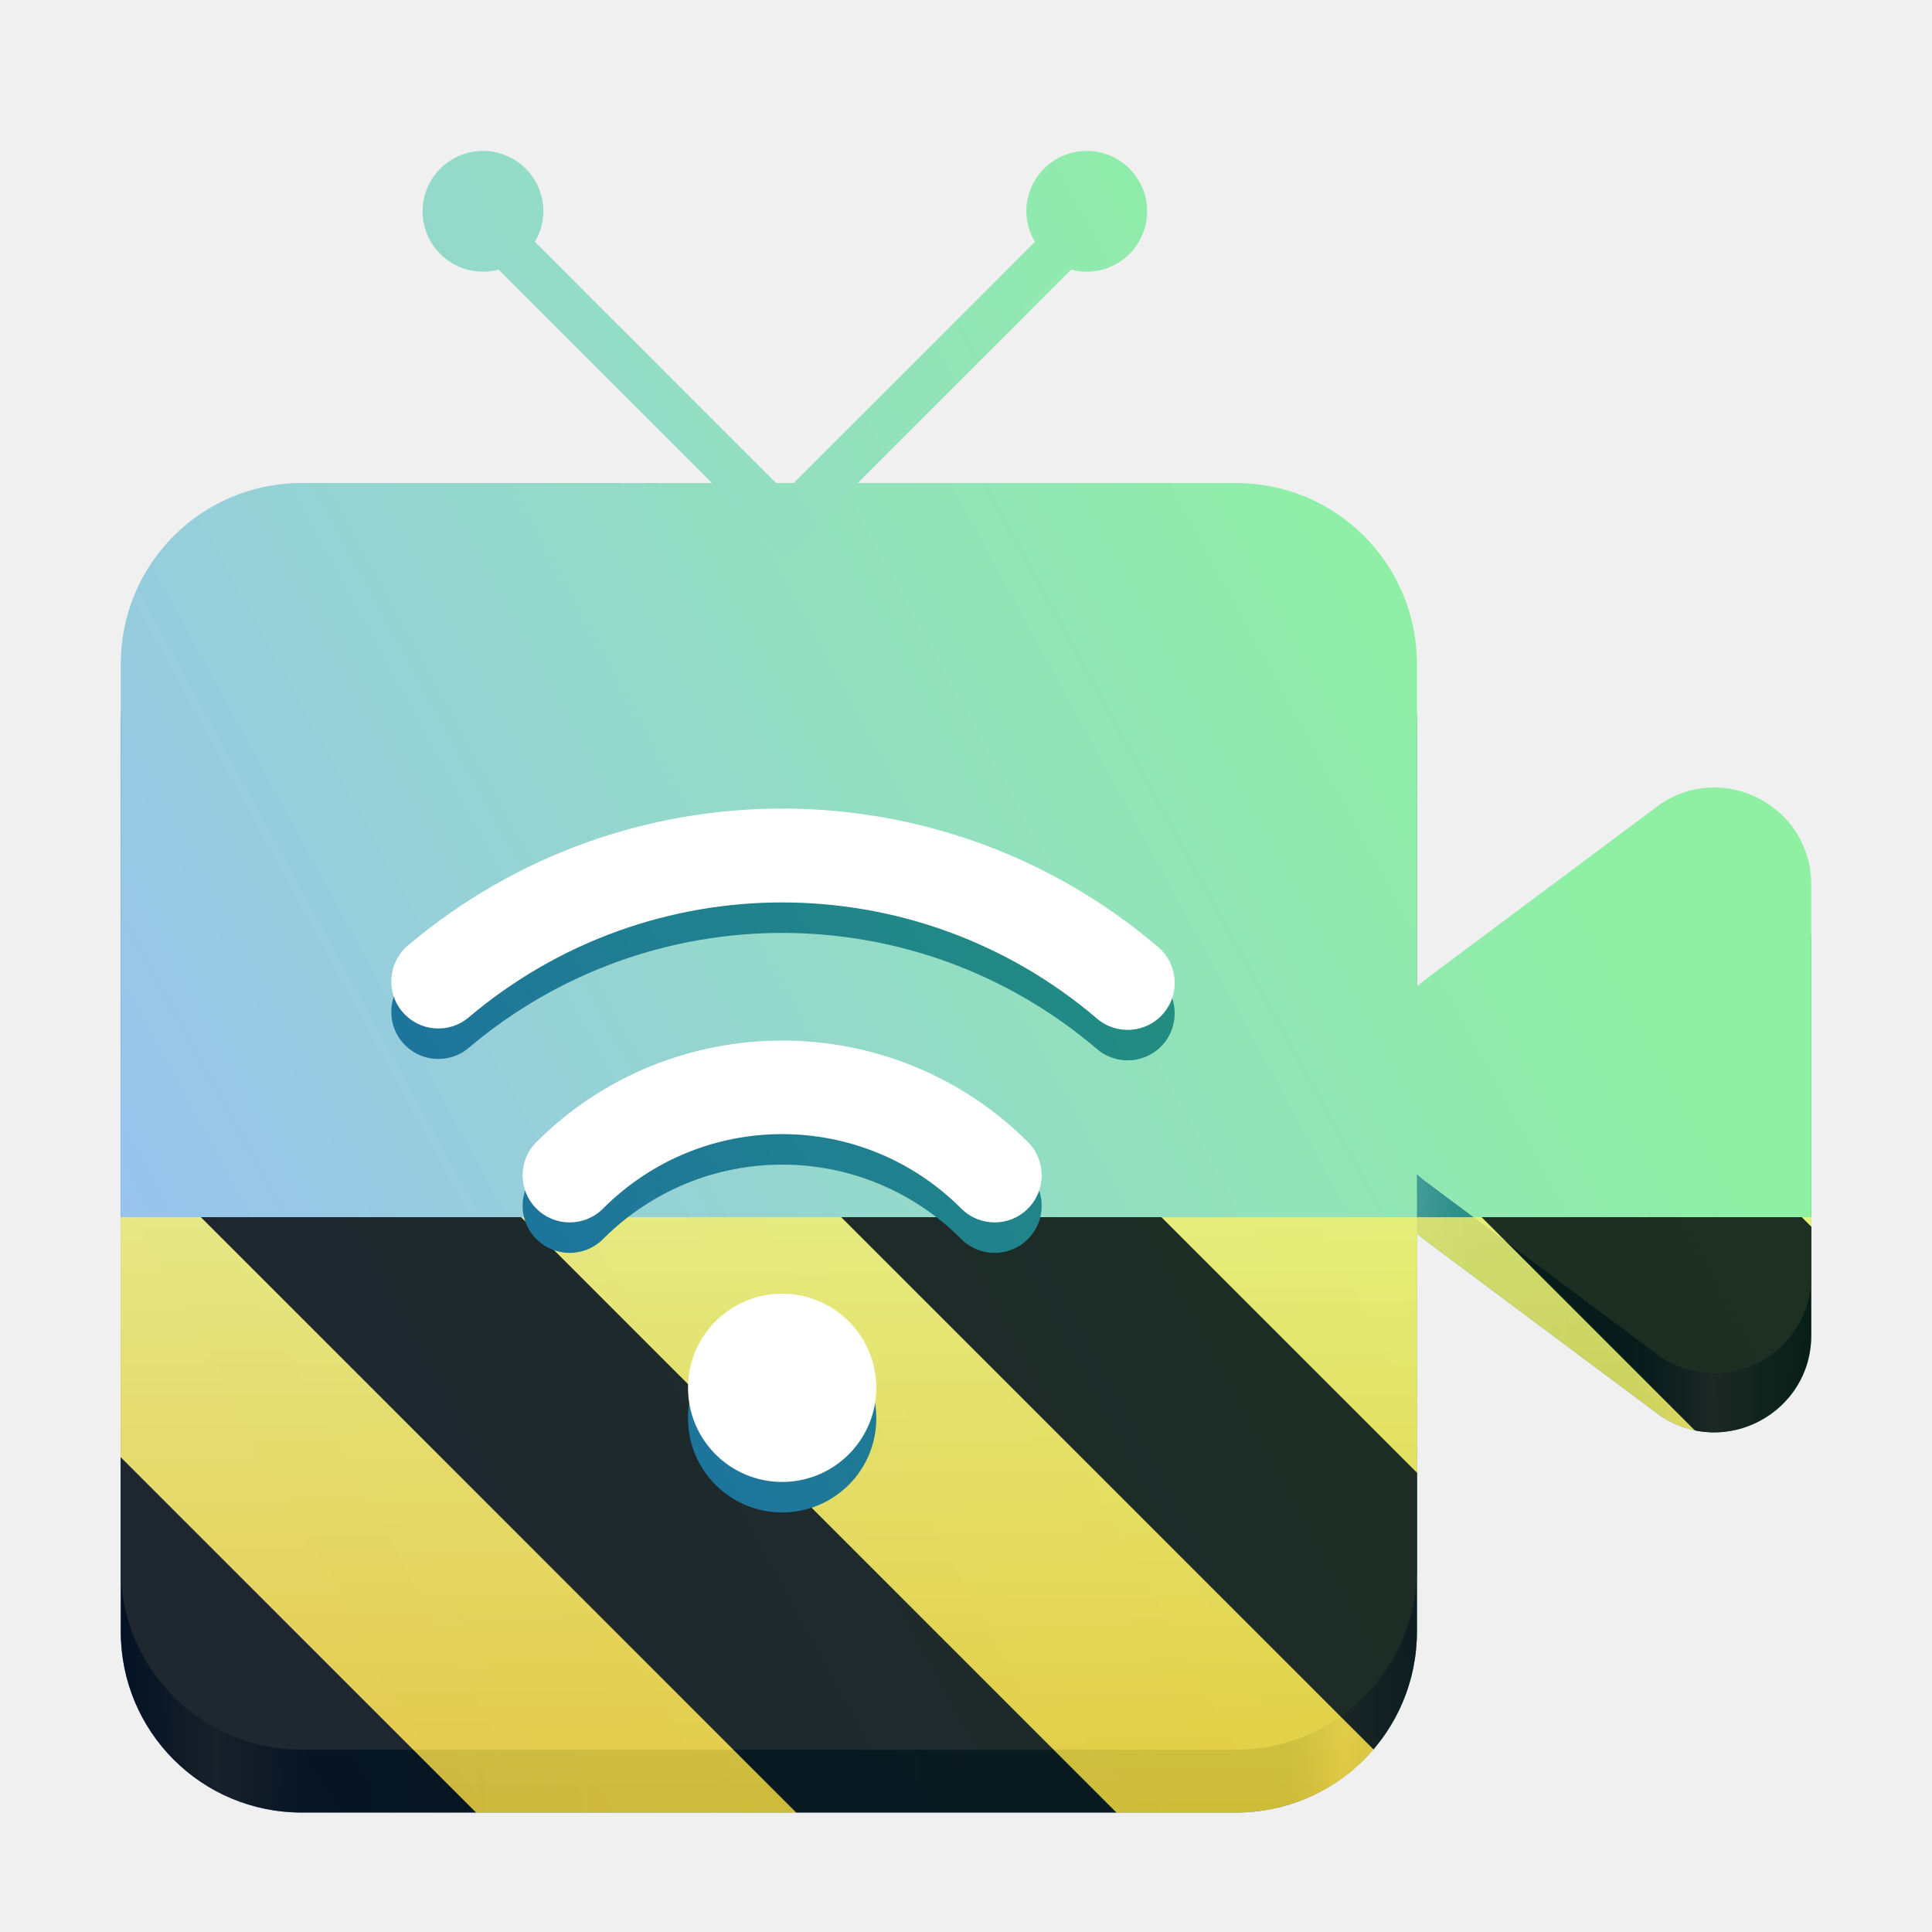
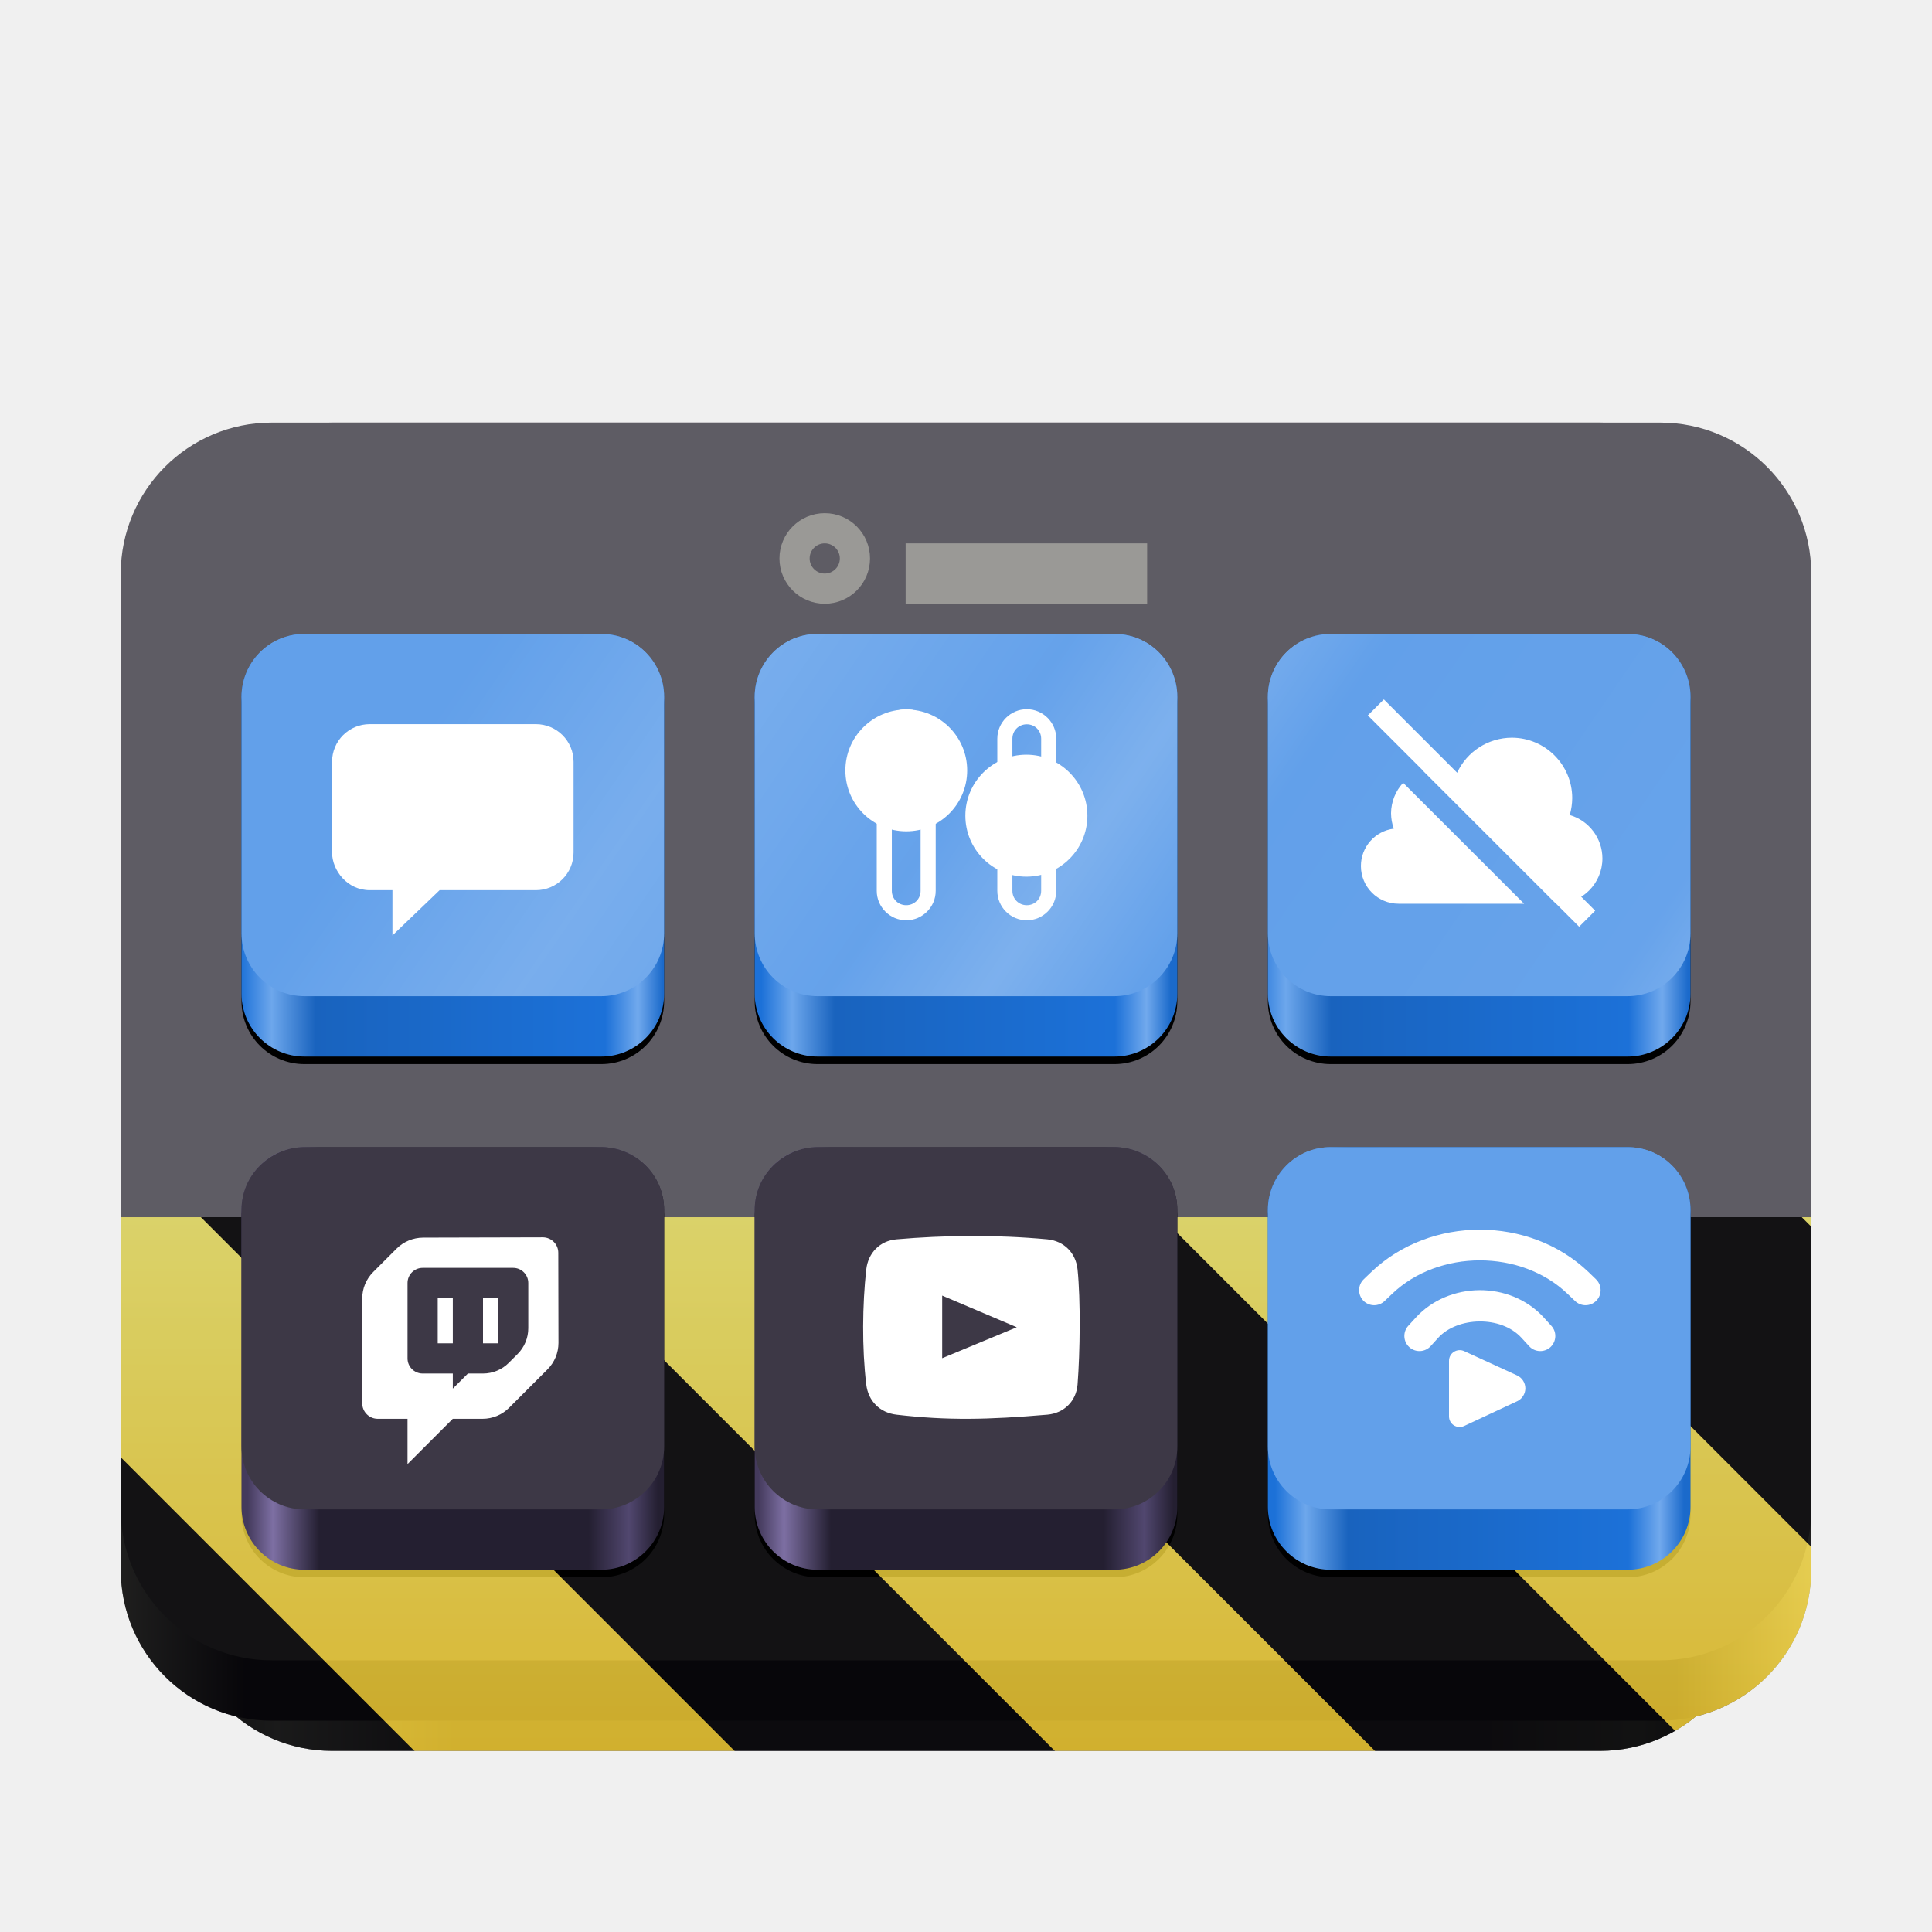
- <svg xmlns="http://www.w3.org/2000/svg" xmlns:xlink="http://www.w3.org/1999/xlink" height="128px" viewBox="0 0 128 128" width="128px" version="1.1" id="svg97">
-   <defs id="defs101" />
-   <linearGradient id="a" gradientUnits="userSpaceOnUse">
-     <stop offset="0" stop-color="#1a5fb4" id="stop2" />
-     <stop offset="1" stop-color="#26a269" id="stop4" />
-   </linearGradient>
-   <linearGradient id="b" x1="8" x2="106" xlink:href="#a" y1="114" y2="48" />
-   <linearGradient id="c" gradientUnits="userSpaceOnUse" x1="8.614" x2="119.862" y1="118.916" y2="118.916">
-     <stop offset="0" stop-color="#ffffff" stop-opacity="0" id="stop8" />
-     <stop offset="0.052" stop-color="#ffffff" stop-opacity="0.404" id="stop10" />
-     <stop offset="0.107" stop-color="#ffffff" stop-opacity="0.031" id="stop12" />
-     <stop offset="0.688" stop-color="#5588c7" stop-opacity="0.204" id="stop14" />
-     <stop offset="0.722" stop-color="#ffffff" stop-opacity="0.447" id="stop16" />
-     <stop offset="0.794" stop-color="#457dc2" stop-opacity="0.22" id="stop18" />
-     <stop offset="0.892" stop-color="#1a5fb4" stop-opacity="0.267" id="stop20" />
-     <stop offset="0.942" stop-color="#ffffff" stop-opacity="0.467" id="stop22" />
-     <stop offset="1" stop-color="#ffffff" stop-opacity="0" id="stop24" />
-   </linearGradient>
-   <linearGradient id="d" gradientUnits="userSpaceOnUse">
-     <stop offset="0" stop-color="#99c1f1" id="stop27" />
-     <stop offset="1" stop-color="#8ff0a4" id="stop29" />
-   </linearGradient>
-   <linearGradient id="e" x1="16" x2="104" xlink:href="#d" y1="104" y2="56" />
-   <linearGradient id="f" x1="20" x2="108" xlink:href="#d" y1="104" y2="56" />
-   <linearGradient id="g" x1="11.415" x2="110.369" xlink:href="#a" y1="114.866" y2="48.224" />
-   <clipPath id="h">
-     <rect height="128" width="128" id="rect35" />
-   </clipPath>
-   <clipPath id="i">
-     <rect height="128" width="128" id="rect38" />
-   </clipPath>
-   <filter id="j" height="1" width="1" x="0" y="0">
-     <feColorMatrix in="SourceGraphic" type="matrix" values="0 0 0 0 1 0 0 0 0 1 0 0 0 0 1 0 0 0 1 0" id="feColorMatrix41" />
-   </filter>
-   <mask id="k">
-     <g clip-path="url(#i)" filter="url(#j)" id="g58">
-       <g clip-path="url(#h)" id="g56">
-         <path d="m 20 35.914 c -6.648 0 -12 5.352 -12 12 v 60.172 c 0 6.648 5.352 12 12 12 h 61.875 c 6.648 0 12 -5.352 12 -12 v -26.375 c 0.168 0.152 0.34 0.301 0.52 0.438 l 15.621 11.66 c 4.27 2.848 9.984 -0.211 9.984 -5.344 v -25.945 c 0 -5.133 -5.715 -8.191 -9.984 -5.344 l -15.621 11.66 c -0.18 0.137 -0.352 0.285 -0.52 0.438 v -21.359 c 0 -6.648 -5.352 -12 -12 -12 z m 0 0" fill="url(#b)" id="path44" />
-         <path d="m 20 35.914 c -6.648 0 -12 5.352 -12 12 v 60.172 c 0 6.648 5.352 12 12 12 h 61.875 c 6.648 0 12 -5.352 12 -12 v -26.375 c 0.168 0.152 0.34 0.301 0.52 0.438 l 15.621 11.66 c 4.27 2.848 9.984 -0.211 9.984 -5.344 v -25.945 c 0 -5.133 -5.715 -8.191 -9.984 -5.344 l -15.621 11.66 c -0.18 0.137 -0.352 0.285 -0.52 0.438 v -21.359 c 0 -6.648 -5.352 -12 -12 -12 z m 0 0" fill="url(#c)" id="path46" />
-         <path d="m 20 32 c -6.648 0 -12 5.352 -12 12 v 59.922 c 0 6.648 5.352 12 12 12 h 61.875 c 6.648 0 12 -5.352 12 -12 v -26.125 c 0.168 0.152 0.34 0.301 0.52 0.438 l 15.621 11.66 c 4.27 2.848 9.984 -0.211 9.984 -5.344 v -25.945 c 0 -5.133 -5.715 -8.191 -9.984 -5.344 l -15.621 11.66 c -0.18 0.137 -0.352 0.285 -0.52 0.438 v -21.359 c 0 -6.648 -5.352 -12 -12 -12 z m 0 0" fill="url(#e)" id="path48" />
-         <path d="m 32 10 c -2.211 0 -4 1.789 -4 4 s 1.789 4 4 4 c 0.348 0 0.695 -0.051 1.031 -0.141 l 18.969 18.969 l 18.969 -18.969 c 0.336 0.09 0.684 0.141 1.031 0.141 c 2.211 0 4 -1.789 4 -4 s -1.789 -4 -4 -4 s -4 1.789 -4 4 c 0.004 0.715 0.195 1.414 0.562 2.023 l -16.562 16.562 l -16.562 -16.562 c 0.367 -0.609 0.559 -1.309 0.562 -2.023 c 0 -2.211 -1.789 -4 -4 -4 z m 0 0" fill="url(#f)" id="path50" />
-         <path d="m 51.898 55.59 c -8.848 -0.016 -17.699 3.008 -24.871 9.07 c -1.312 1.113 -1.48 3.082 -0.367 4.395 c 1.113 1.316 3.082 1.48 4.395 0.367 c 12.043 -10.184 29.633 -10.148 41.629 0.086 c 1.312 1.117 3.281 0.961 4.398 -0.348 c 1.117 -1.312 0.961 -3.277 -0.352 -4.395 c -7.145 -6.098 -15.984 -9.156 -24.832 -9.176 z m -0.078 15.371 c -5.898 0 -11.797 2.242 -16.281 6.723 c -1.219 1.219 -1.219 3.191 0 4.41 s 3.191 1.219 4.41 0 c 6.582 -6.582 17.16 -6.582 23.742 0 c 1.219 1.219 3.191 1.219 4.41 0 s 1.219 -3.191 0 -4.41 c -4.484 -4.48 -10.383 -6.723 -16.281 -6.723 z m 6.238 23.004 c 0 3.445 -2.793 6.238 -6.238 6.238 c -3.445 0 -6.238 -2.793 -6.238 -6.238 c 0 -3.441 2.793 -6.234 6.238 -6.234 c 3.445 0 6.238 2.793 6.238 6.234 z m 0 0" fill="url(#g)" id="path52" />
-         <path d="m 51.898 53.57 c -8.848 -0.016 -17.699 3.008 -24.871 9.07 c -1.312 1.113 -1.48 3.082 -0.367 4.395 c 1.113 1.316 3.082 1.48 4.395 0.367 c 12.043 -10.184 29.633 -10.148 41.629 0.086 c 1.312 1.117 3.281 0.961 4.398 -0.348 c 1.117 -1.312 0.961 -3.277 -0.352 -4.395 c -7.145 -6.098 -15.984 -9.156 -24.832 -9.176 z m -0.078 15.371 c -5.898 0 -11.797 2.242 -16.281 6.723 c -1.219 1.219 -1.219 3.191 0 4.41 s 3.191 1.219 4.41 0 c 6.582 -6.582 17.16 -6.582 23.742 0 c 1.219 1.219 3.191 1.219 4.41 0 s 1.219 -3.191 0 -4.41 c -4.484 -4.48 -10.383 -6.723 -16.281 -6.723 z m 6.238 23.004 c 0 3.445 -2.793 6.238 -6.238 6.238 c -3.445 0 -6.238 -2.793 -6.238 -6.238 c 0 -3.441 2.793 -6.234 6.238 -6.234 c 3.445 0 6.238 2.793 6.238 6.234 z m 0 0" fill="#ffffff" id="path54" />
+ <svg xmlns="http://www.w3.org/2000/svg" xmlns:xlink="http://www.w3.org/1999/xlink" height="128px" viewBox="0 0 128 128" width="128px" version="1.1" id="svg253">
+   <defs id="defs181">
+     <linearGradient id="a" gradientTransform="matrix(0.928571 0 0 1 4.571429 -172)" gradientUnits="userSpaceOnUse" x1="7.843" x2="119.957" y1="284.301" y2="284.301">
+       <stop offset="0" stop-color="#4b4b4b" id="stop2" />
+       <stop offset="0.062" stop-color="#818182" id="stop4" />
+       <stop offset="0.175" stop-color="#3d3846" id="stop6" />
+       <stop offset="0.831" stop-color="#3d3846" id="stop8" />
+       <stop offset="0.929" stop-color="#5b5b5b" id="stop10" />
+       <stop offset="1" stop-color="#241f31" id="stop12" />
+     </linearGradient>
+     <linearGradient id="b" gradientUnits="userSpaceOnUse" x1="8" x2="120" y1="112" y2="112">
+       <stop offset="0" stop-color="#9a9996" id="stop15" />
+       <stop offset="0.073" stop-color="#241f31" id="stop17" />
+       <stop offset="0.92" stop-color="#241f31" id="stop19" />
+       <stop offset="1" stop-color="#9a9996" id="stop21" />
+     </linearGradient>
+     <linearGradient id="c" gradientUnits="userSpaceOnUse">
+       <stop offset="0" stop-color="#1c71d8" id="stop24" />
+       <stop offset="0.075" stop-color="#6da7ec" id="stop26" />
+       <stop offset="0.179" stop-color="#1963be" id="stop28" />
+       <stop offset="0.864" stop-color="#1c71d8" id="stop30" />
+       <stop offset="0.941" stop-color="#71a9ed" id="stop32" />
+       <stop offset="1" stop-color="#1b6acb" id="stop34" />
+     </linearGradient>
+     <linearGradient id="d" x1="15.909" x2="43.905" xlink:href="#c" y1="68.7" y2="68.7" />
+     <linearGradient id="e" x1="50.447" x2="77.553" xlink:href="#c" y1="67.715" y2="67.715" />
+     <linearGradient id="f" x1="83.033" x2="111.823" xlink:href="#c" y1="68.835" y2="68.835" />
+     <linearGradient id="g" gradientUnits="userSpaceOnUse">
+       <stop offset="0" stop-color="#443a5c" id="stop40" />
+       <stop offset="0.062" stop-color="#7d6fa3" id="stop42" />
+       <stop offset="0.175" stop-color="#241f31" id="stop44" />
+       <stop offset="0.831" stop-color="#241f31" id="stop46" />
+       <stop offset="0.929" stop-color="#51476f" id="stop48" />
+       <stop offset="1" stop-color="#241f31" id="stop50" />
+     </linearGradient>
+     <linearGradient id="h" x1="16.397" x2="43.603" xlink:href="#g" y1="101.613" y2="101.613" />
+     <linearGradient id="i" x1="50.24" x2="77.76" xlink:href="#g" y1="101.232" y2="101.232" />
+     <linearGradient id="j" x1="84.48" x2="111.561" xlink:href="#c" y1="101.779" y2="101.779" />
+     <filter id="k" height="1" width="1" x="0" y="0">
+       <feColorMatrix in="SourceGraphic" type="matrix" values="0 0 0 0 1 0 0 0 0 1 0 0 0 0 1 0 0 0 1 0" id="feColorMatrix56" />
+     </filter>
+     <mask id="l">
+       <g filter="url(#k)" id="g61">
+         <rect fill-opacity="0.172" height="128" width="128" id="rect59" />
      </g>
+     </mask>
+     <mask id="m">
+       <g filter="url(#k)" id="g66">
+         <rect fill-opacity="0.172" height="128" width="128" id="rect64" />
+       </g>
+     </mask>
+     <linearGradient id="n" gradientUnits="userSpaceOnUse" x1="38" x2="113.39" y1="61.986" y2="113.646">
+       <stop offset="0" stop-color="#ffffff" stop-opacity="0" id="stop69" />
+       <stop offset="0.161" stop-color="#ffffff" stop-opacity="0.839" id="stop71" />
+       <stop offset="0.346" stop-color="#ffffff" stop-opacity="0.11" id="stop73" />
+       <stop offset="0.441" stop-color="#ffffff" id="stop75" />
+       <stop offset="0.537" stop-color="#ffffff" stop-opacity="0" id="stop77" />
+       <stop offset="0.812" stop-color="#ffffff" stop-opacity="0.184" id="stop79" />
+       <stop offset="0.879" stop-color="#ffffff" id="stop81" />
+       <stop offset="0.954" stop-color="#ffffff" stop-opacity="0.043" id="stop83" />
+       <stop offset="1" stop-color="#ffffff" stop-opacity="0" id="stop85" />
+     </linearGradient>
+     <clipPath id="o">
+       <rect height="152" width="192" id="rect88" />
+     </clipPath>
+     <g id="p" clip-path="url(#o)">
+       <path d="m 28.172 92 h 19.656 c 2.312 0 4.172 1.859 4.172 4.172 v 15.656 c 0 2.312 -1.859 4.172 -4.172 4.172 h -19.656 c -2.312 0 -4.172 -1.859 -4.172 -4.172 v -15.656 c 0 -2.312 1.859 -4.172 4.172 -4.172 z m 34 0 h 19.656 c 2.312 0 4.172 1.859 4.172 4.172 v 15.656 c 0 2.312 -1.859 4.172 -4.172 4.172 h -19.656 c -2.312 0 -4.172 -1.859 -4.172 -4.172 v -15.656 c 0 -2.312 1.859 -4.172 4.172 -4.172 z m 34 0 h 19.656 c 2.312 0 4.172 1.859 4.172 4.172 v 15.656 c 0 2.312 -1.859 4.172 -4.172 4.172 h -19.656 c -2.312 0 -4.172 -1.859 -4.172 -4.172 v -15.656 c 0 -2.312 1.859 -4.172 4.172 -4.172 z m 0 -34 h 19.656 c 2.312 0 4.172 1.859 4.172 4.172 v 15.656 c 0 2.312 -1.859 4.172 -4.172 4.172 h -19.656 c -2.312 0 -4.172 -1.859 -4.172 -4.172 v -15.656 c 0 -2.312 1.859 -4.172 4.172 -4.172 z m -34 0 h 19.656 c 2.312 0 4.172 1.859 4.172 4.172 v 15.656 c 0 2.312 -1.859 4.172 -4.172 4.172 h -19.656 c -2.312 0 -4.172 -1.859 -4.172 -4.172 v -15.656 c 0 -2.312 1.859 -4.172 4.172 -4.172 z m -34 0 h 19.656 c 2.312 0 4.172 1.859 4.172 4.172 v 15.656 c 0 2.312 -1.859 4.172 -4.172 4.172 h -19.656 c -2.312 0 -4.172 -1.859 -4.172 -4.172 v -15.656 c 0 -2.312 1.859 -4.172 4.172 -4.172 z m 0 0" fill="url(#n)" id="path91" />
    </g>
-   </mask>
-   <mask id="l">
-     <g filter="url(#j)" id="g63">
-       <rect fill-opacity="0.8" height="128" width="128" id="rect61" />
-     </g>
-   </mask>
-   <linearGradient id="m" gradientTransform="matrix(0 0.37 -0.98462 0 295.385 -30.36)" gradientUnits="userSpaceOnUse" x1="300" x2="428" y1="235" y2="235">
-     <stop offset="0" stop-color="#f9f06b" id="stop66" />
-     <stop offset="1" stop-color="#f5c211" id="stop68" />
-   </linearGradient>
-   <clipPath id="n">
-     <rect height="128" width="128" id="rect71" />
-   </clipPath>
-   <clipPath id="o">
-     <rect height="128" width="128" id="rect74" />
-   </clipPath>
-   <path d="m 20 35.914 c -6.648 0 -12 5.352 -12 12 v 60.172 c 0 6.648 5.352 12 12 12 h 61.875 c 6.648 0 12 -5.352 12 -12 v -26.375 c 0.168 0.152 0.34 0.301 0.52 0.438 l 15.621 11.66 c 4.27 2.848 9.984 -0.211 9.984 -5.344 v -25.945 c 0 -5.133 -5.715 -8.191 -9.984 -5.344 l -15.621 11.66 c -0.18 0.137 -0.352 0.285 -0.52 0.438 v -21.359 c 0 -6.648 -5.352 -12 -12 -12 z m 0 0" fill="url(#b)" id="path77" />
-   <path d="m 20 35.914 c -6.648 0 -12 5.352 -12 12 v 60.172 c 0 6.648 5.352 12 12 12 h 61.875 c 6.648 0 12 -5.352 12 -12 v -26.375 c 0.168 0.152 0.34 0.301 0.52 0.438 l 15.621 11.66 c 4.27 2.848 9.984 -0.211 9.984 -5.344 v -25.945 c 0 -5.133 -5.715 -8.191 -9.984 -5.344 l -15.621 11.66 c -0.18 0.137 -0.352 0.285 -0.52 0.438 v -21.359 c 0 -6.648 -5.352 -12 -12 -12 z m 0 0" fill="url(#c)" id="path79" />
-   <path d="m 20 32 c -6.648 0 -12 5.352 -12 12 v 59.922 c 0 6.648 5.352 12 12 12 h 61.875 c 6.648 0 12 -5.352 12 -12 v -26.125 c 0.168 0.152 0.34 0.301 0.52 0.438 l 15.621 11.66 c 4.27 2.848 9.984 -0.211 9.984 -5.344 v -25.945 c 0 -5.133 -5.715 -8.191 -9.984 -5.344 l -15.621 11.66 c -0.18 0.137 -0.352 0.285 -0.52 0.438 v -21.359 c 0 -6.648 -5.352 -12 -12 -12 z m 0 0" fill="url(#e)" id="path81" />
-   <path d="m 32 10 c -2.211 0 -4 1.789 -4 4 s 1.789 4 4 4 c 0.348 0 0.695 -0.051 1.031 -0.141 l 18.969 18.969 l 18.969 -18.969 c 0.336 0.09 0.684 0.141 1.031 0.141 c 2.211 0 4 -1.789 4 -4 s -1.789 -4 -4 -4 s -4 1.789 -4 4 c 0.004 0.715 0.195 1.414 0.562 2.023 l -16.562 16.562 l -16.562 -16.562 c 0.367 -0.609 0.559 -1.309 0.562 -2.023 c 0 -2.211 -1.789 -4 -4 -4 z m 0 0" fill="url(#f)" id="path83" />
-   <g clip-path="url(#o)" mask="url(#k)" id="g95">
-     <g clip-path="url(#n)" mask="url(#l)" id="g93">
-       <path d="m 128 80.641 v 47.359 h -128 v -47.359 z m 0 0" fill="url(#m)" id="path89" />
-       <path d="m 13.309 80.641 l 47.355 47.359 h 21.215 l -47.359 -47.359 z m 42.422 0 l 47.363 47.359 h 21.215 l -47.363 -47.359 z m 42.43 0 l 29.84 29.84 v -21.211 l -8.629 -8.629 z m -98.16 7.906 v 21.215 l 18.238 18.238 h 21.215 z m 0 0" id="path91" />
+     <clipPath id="q">
+       <rect height="128" width="128" id="rect94" />
+     </clipPath>
+     <clipPath id="r">
+       <rect height="128" width="128" id="rect97" />
+     </clipPath>
+     <mask id="s">
+       <g clip-path="url(#r)" filter="url(#k)" id="g162">
+         <g clip-path="url(#q)" id="g160">
+           <path d="m 22 28 h 84 c 5.523 0 10 4.477 10 10 v 68 c 0 5.523 -4.477 10 -10 10 h -84 c -5.523 0 -10 -4.477 -10 -10 v -68 c 0 -5.523 4.477 -10 10 -10 z m 0 0" fill="url(#a)" id="path100" />
+           <path d="m 18 32 h 92 c 5.523 0 10 4.477 10 10 v 62 c 0 5.523 -4.477 10 -10 10 h -92 c -5.523 0 -10 -4.477 -10 -10 v -62 c 0 -5.523 4.477 -10 10 -10 z m 0 0" fill="url(#b)" id="path102" />
+           <path d="m 18 28 h 92 c 5.523 0 10 4.477 10 10 v 62 c 0 5.523 -4.477 10 -10 10 h -92 c -5.523 0 -10 -4.477 -10 -10 v -62 c 0 -5.523 4.477 -10 10 -10 z m 0 0" fill="#5e5c64" id="path104" />
+           <path d="m 88.172 42.5 h 19.656 c 2.312 0 4.172 1.859 4.172 4.172 v 19.656 c 0 2.312 -1.859 4.172 -4.172 4.172 h -19.656 c -2.312 0 -4.172 -1.859 -4.172 -4.172 v -19.656 c 0 -2.312 1.859 -4.172 4.172 -4.172 z m -34 0 h 19.656 c 2.312 0 4.172 1.859 4.172 4.172 v 19.656 c 0 2.312 -1.859 4.172 -4.172 4.172 h -19.656 c -2.312 0 -4.172 -1.859 -4.172 -4.172 v -19.656 c 0 -2.312 1.859 -4.172 4.172 -4.172 z m -34 0 h 19.656 c 2.312 0 4.172 1.859 4.172 4.172 v 19.656 c 0 2.312 -1.859 4.172 -4.172 4.172 h -19.656 c -2.312 0 -4.172 -1.859 -4.172 -4.172 v -19.656 c 0 -2.312 1.859 -4.172 4.172 -4.172 z m 68 34 h 19.656 c 2.312 0 4.172 1.859 4.172 4.172 v 19.656 c 0 2.312 -1.859 4.172 -4.172 4.172 h -19.656 c -2.312 0 -4.172 -1.859 -4.172 -4.172 v -19.656 c 0 -2.312 1.859 -4.172 4.172 -4.172 z m -34 0 h 19.656 c 2.312 0 4.172 1.859 4.172 4.172 v 19.656 c 0 2.312 -1.859 4.172 -4.172 4.172 h -19.656 c -2.312 0 -4.172 -1.859 -4.172 -4.172 v -19.656 c 0 -2.312 1.859 -4.172 4.172 -4.172 z m -34 0 h 19.656 c 2.312 0 4.172 1.859 4.172 4.172 v 19.656 c 0 2.312 -1.859 4.172 -4.172 4.172 h -19.656 c -2.312 0 -4.172 -1.859 -4.172 -4.172 v -19.656 c 0 -2.312 1.859 -4.172 4.172 -4.172 z m 0 0" id="path106" />
+           <path d="m 20.172 42 h 19.656 c 2.305 0 4.172 1.867 4.172 4.172 v 19.656 c 0 2.305 -1.867 4.172 -4.172 4.172 h -19.656 c -2.305 0 -4.172 -1.867 -4.172 -4.172 v -19.656 c 0 -2.305 1.867 -4.172 4.172 -4.172 z m 0 0" fill="url(#d)" id="path108" />
+           <path d="m 54.172 42 h 19.656 c 2.305 0 4.172 1.867 4.172 4.172 v 19.656 c 0 2.305 -1.867 4.172 -4.172 4.172 h -19.656 c -2.305 0 -4.172 -1.867 -4.172 -4.172 v -19.656 c 0 -2.305 1.867 -4.172 4.172 -4.172 z m 0 0" fill="url(#e)" id="path110" />
+           <path d="m 88.172 42 h 19.656 c 2.305 0 4.172 1.867 4.172 4.172 v 19.656 c 0 2.305 -1.867 4.172 -4.172 4.172 h -19.656 c -2.305 0 -4.172 -1.867 -4.172 -4.172 v -19.656 c 0 -2.305 1.867 -4.172 4.172 -4.172 z m 0 0" fill="url(#f)" id="path112" />
+           <path d="m 20.172 76 h 19.656 c 2.305 0 4.172 1.867 4.172 4.172 v 19.656 c 0 2.305 -1.867 4.172 -4.172 4.172 h -19.656 c -2.305 0 -4.172 -1.867 -4.172 -4.172 v -19.656 c 0 -2.305 1.867 -4.172 4.172 -4.172 z m 0 0" fill="url(#h)" id="path114" />
+           <path d="m 54.172 76 h 19.656 c 2.305 0 4.172 1.867 4.172 4.172 v 19.656 c 0 2.305 -1.867 4.172 -4.172 4.172 h -19.656 c -2.305 0 -4.172 -1.867 -4.172 -4.172 v -19.656 c 0 -2.305 1.867 -4.172 4.172 -4.172 z m 0 0" fill="url(#i)" id="path116" />
+           <path d="m 88.172 76 h 19.656 c 2.305 0 4.172 1.867 4.172 4.172 v 19.656 c 0 2.305 -1.867 4.172 -4.172 4.172 h -19.656 c -2.305 0 -4.172 -1.867 -4.172 -4.172 v -19.656 c 0 -2.305 1.867 -4.172 4.172 -4.172 z m 0 0" fill="url(#j)" id="path118" />
+           <path d="m 56.641 209 c 0 1.105 -0.895 2 -2 2 s -2 -0.895 -2 -2 s 0.895 -2 2 -2 s 2 0.895 2 2 z m 0 0" fill="none" stroke="#9a9996" stroke-linecap="round" stroke-width="2" transform="matrix(1 0 0 1 0 -172)" id="path120" />
+           <path d="m 60 36 h 16 v 4 h -16 z m 0 0" fill="#9a9996" id="path122" />
+           <path d="m 20.172 42 h 19.656 c 2.305 0 4.172 1.867 4.172 4.172 v 15.656 c 0 2.305 -1.867 4.172 -4.172 4.172 h -19.656 c -2.305 0 -4.172 -1.867 -4.172 -4.172 v -15.656 c 0 -2.305 1.867 -4.172 4.172 -4.172 z m 0 0" fill="#62a0ea" id="path124" />
+           <path d="m 35.5 47.977 c 1.383 0 2.504 1.117 2.5 2.5 v 6 c 0 1.383 -1.113 2.5 -2.5 2.5 h -6.375 l -3.125 3 v -3 h -1.5 c -1.5 0 -2.5 -1.316 -2.5 -2.5 v -6 c 0 -1.387 1.113 -2.5 2.5 -2.5 z m 0 0" fill="#ffffff" id="path126" />
+           <path d="m 54.172 42 h 19.656 c 2.305 0 4.172 1.867 4.172 4.172 v 15.656 c 0 2.305 -1.867 4.172 -4.172 4.172 h -19.656 c -2.305 0 -4.172 -1.867 -4.172 -4.172 v -15.656 c 0 -2.305 1.867 -4.172 4.172 -4.172 z m 0 0" fill="#62a0ea" id="path128" />
+           <path d="m 60.039 46.988 c -1.074 0 -1.953 0.879 -1.953 1.953 v 10.078 c 0 1.074 0.879 1.953 1.953 1.953 c 1.074 0 1.953 -0.879 1.953 -1.953 v -10.078 c 0 -1.074 -0.879 -1.953 -1.953 -1.953 z m 0 1 c 0.539 0 0.953 0.418 0.953 0.953 v 10.078 c 0 0.535 -0.414 0.953 -0.953 0.953 c -0.535 0 -0.953 -0.418 -0.953 -0.953 v -10.078 c 0 -0.535 0.418 -0.953 0.953 -0.953 z m 0 0" fill="#ffffff" id="path130" />
+           <path d="m 64.078 51.043 c 0 2.23 -1.805 4.035 -4.035 4.035 c -2.227 0 -4.035 -1.805 -4.035 -4.035 c 0 -2.227 1.809 -4.035 4.035 -4.035 c 2.23 0 4.035 1.809 4.035 4.035 z m 0 0" fill="#ffffff" id="path132" />
+           <path d="m 68.027 46.988 c -1.074 0 -1.953 0.879 -1.953 1.953 v 10.078 c 0 1.074 0.879 1.953 1.953 1.953 c 1.074 0 1.953 -0.879 1.953 -1.953 v -10.078 c 0 -1.074 -0.879 -1.953 -1.953 -1.953 z m 0 1 c 0.539 0 0.953 0.418 0.953 0.953 v 10.078 c 0 0.535 -0.414 0.953 -0.953 0.953 c -0.535 0 -0.953 -0.418 -0.953 -0.953 v -10.078 c 0 -0.535 0.418 -0.953 0.953 -0.953 z m 0 0" fill="#ffffff" id="path134" />
+           <path d="m 72.043 54.043 c 0 2.23 -1.812 4.039 -4.043 4.039 s -4.043 -1.809 -4.043 -4.039 c 0 -2.234 1.812 -4.043 4.043 -4.043 s 4.043 1.809 4.043 4.043 z m 0 0" fill="#ffffff" id="path136" />
+           <path d="m 88.172 42 h 19.656 c 2.305 0 4.172 1.867 4.172 4.172 v 15.656 c 0 2.305 -1.867 4.172 -4.172 4.172 h -19.656 c -2.305 0 -4.172 -1.867 -4.172 -4.172 v -15.656 c 0 -2.305 1.867 -4.172 4.172 -4.172 z m 0 0" fill="#62a0ea" id="path138" />
+           <path d="m 88.172 76 h 19.656 c 2.305 0 4.172 1.867 4.172 4.172 v 15.656 c 0 2.305 -1.867 4.172 -4.172 4.172 h -19.656 c -2.305 0 -4.172 -1.867 -4.172 -4.172 v -15.656 c 0 -2.305 1.867 -4.172 4.172 -4.172 z m 0 0" fill="#62a0ea" id="path140" />
+           <path d="m 54.172 76 h 19.656 c 2.305 0 4.172 1.867 4.172 4.172 v 15.656 c 0 2.305 -1.867 4.172 -4.172 4.172 h -19.656 c -2.305 0 -4.172 -1.867 -4.172 -4.172 v -15.656 c 0 -2.305 1.867 -4.172 4.172 -4.172 z m 0 0" fill="#3d3846" id="path142" />
+           <path d="m 20.172 76 h 19.656 c 2.305 0 4.172 1.867 4.172 4.172 v 15.656 c 0 2.305 -1.867 4.172 -4.172 4.172 h -19.656 c -2.305 0 -4.172 -1.867 -4.172 -4.172 v -15.656 c 0 -2.305 1.867 -4.172 4.172 -4.172 z m 0 0" fill="#3d3846" id="path144" />
+           <path d="m 26.273 82.727 l -1.547 1.547 c -0.465 0.465 -0.727 1.094 -0.727 1.754 v 6.945 c 0 0.566 0.461 1.027 1.027 1.027 h 1.973 v 3 l 3 -3 h 1.973 c 0.66 0 1.289 -0.262 1.754 -0.727 l 2.547 -2.547 c 0.465 -0.465 0.727 -1.094 0.727 -1.754 l -0.012 -5.973 c 0 -0.566 -0.461 -1.023 -1.027 -1.023 l -7.934 0.02 c -0.66 0.004 -1.289 0.266 -1.754 0.73 z m 1.727 1.273 h 6 c 0.551 0 1 0.449 1 1 v 3 c 0 0.641 -0.254 1.254 -0.707 1.707 l -0.586 0.586 c -0.453 0.453 -1.066 0.707 -1.707 0.707 h -1 l -1 1 v -1 h -2 c -0.551 0 -1 -0.449 -1 -1 v -5 c 0 -0.551 0.449 -1 1 -1 z m 1 2 v 3 h 1 v -3 z m 3 0 v 3 h 1 v -3 z m 0 0" fill="#ffffff" id="path146" />
+           <path d="m 59.391 82.109 c -1.102 0.098 -1.875 0.898 -2 2 c -0.258 2.316 -0.289 5.207 0 7.617 c 0.133 1.098 0.902 1.871 2 2 c 3.375 0.395 6.07 0.336 10 0 c 1.105 -0.098 1.914 -0.898 2 -2 c 0.168 -2.16 0.207 -5.609 0 -7.617 c -0.113 -1.102 -0.895 -1.891 -2 -2 c -3.426 -0.316 -6.832 -0.277 -10 0 z m 3.031 3.727 l 4.941 2.098 l -4.941 2.051 z m 0 0" fill="#ffffff" id="path148" />
+           <path d="m 100.164 48.875 c -1.562 0.004 -2.98 0.914 -3.633 2.336 c -0.422 -0.219 -0.895 -0.332 -1.367 -0.336 c -0.309 0.008 -0.617 0.062 -0.906 0.164 l 8.84 8.836 h 0.066 c 1.656 0 2.996 -1.34 3 -3 c -0.004 -1.332 -0.883 -2.504 -2.164 -2.875 c 0.105 -0.363 0.16 -0.742 0.164 -1.125 c -0.004 -2.207 -1.793 -3.996 -4 -4 z m -7.203 2.988 c -0.508 0.547 -0.793 1.266 -0.801 2.012 c 0.004 0.352 0.062 0.699 0.184 1.027 c -1.246 0.156 -2.18 1.219 -2.18 2.473 c 0 1.383 1.117 2.5 2.5 2.5 h 8.312 z m 0 0" fill="#ffffff" id="path150" />
+           <path d="m 91.684 46.34 l -1.062 1.059 l 14 14 l 1.062 -1.062 z m 0 0" fill="#ffffff" id="path152" />
+           <path d="m 98.043 81.469 c -2.617 0 -5.234 0.934 -7.191 2.805 l -0.5 0.48 c -0.398 0.383 -0.41 1.016 -0.031 1.414 c 0.383 0.398 1.016 0.41 1.414 0.027 l 0.5 -0.477 c 3.09 -2.953 8.531 -2.953 11.617 0 l 0.5 0.477 c 0.398 0.383 1.031 0.371 1.414 -0.027 c 0.383 -0.398 0.367 -1.031 -0.031 -1.414 l -0.496 -0.48 c -1.957 -1.871 -4.574 -2.805 -7.195 -2.805 z m -0.031 4.008 c -1.57 0.012 -3.125 0.629 -4.207 1.812 l -0.5 0.547 c -0.375 0.41 -0.344 1.047 0.066 1.418 s 1.043 0.34 1.414 -0.07 l 0.496 -0.547 c 1.277 -1.402 4.16 -1.496 5.523 0 l 0.5 0.547 c 0.371 0.41 1.004 0.441 1.414 0.07 c 0.406 -0.375 0.438 -1.008 0.062 -1.414 l -0.5 -0.551 c -1.121 -1.23 -2.703 -1.824 -4.27 -1.812 z m 0 0" fill="#ffffff" id="path154" />
+           <path d="m 96 90.16 v 3.68 c 0 0.242 0.121 0.465 0.324 0.594 s 0.461 0.145 0.68 0.043 l 3.512 -1.641 c 0.332 -0.156 0.543 -0.492 0.543 -0.859 c -0.004 -0.367 -0.219 -0.699 -0.551 -0.852 l -3.504 -1.609 c -0.219 -0.102 -0.473 -0.082 -0.676 0.047 c -0.207 0.129 -0.328 0.355 -0.328 0.598 z m 0 0" fill="#ffffff" id="path156" />
+           <use mask="url(#m)" transform="matrix(1 0 0 1 -8 -16)" xlink:href="#p" id="use158" />
+         </g>
+       </g>
+     </mask>
+     <mask id="t">
+       <g filter="url(#k)" id="g167">
+         <rect fill-opacity="0.8" height="128" width="128" id="rect165" />
+       </g>
+     </mask>
+     <linearGradient id="u" gradientTransform="matrix(0 0.37 -0.98462 0 295.385 -30.36)" gradientUnits="userSpaceOnUse" x1="300" x2="428" y1="235" y2="235">
+       <stop offset="0" stop-color="#f9f06b" id="stop170" />
+       <stop offset="1" stop-color="#f5c211" id="stop172" />
+     </linearGradient>
+     <clipPath id="v">
+       <rect height="128" width="128" id="rect175" />
+     </clipPath>
+     <clipPath id="w">
+       <rect height="128" width="128" id="rect178" />
+     </clipPath>
+   </defs>
+   <path d="m 22 28 h 84 c 5.523 0 10 4.477 10 10 v 68 c 0 5.523 -4.477 10 -10 10 h -84 c -5.523 0 -10 -4.477 -10 -10 v -68 c 0 -5.523 4.477 -10 10 -10 z m 0 0" fill="url(#a)" id="path183" />
+   <path d="m 18 32 h 92 c 5.523 0 10 4.477 10 10 v 62 c 0 5.523 -4.477 10 -10 10 h -92 c -5.523 0 -10 -4.477 -10 -10 v -62 c 0 -5.523 4.477 -10 10 -10 z m 0 0" fill="url(#b)" id="path185" />
+   <path d="m 18 28 h 92 c 5.523 0 10 4.477 10 10 v 62 c 0 5.523 -4.477 10 -10 10 h -92 c -5.523 0 -10 -4.477 -10 -10 v -62 c 0 -5.523 4.477 -10 10 -10 z m 0 0" fill="#5e5c64" id="path187" />
+   <path d="m 88.172 42.5 h 19.656 c 2.312 0 4.172 1.859 4.172 4.172 v 19.656 c 0 2.312 -1.859 4.172 -4.172 4.172 h -19.656 c -2.312 0 -4.172 -1.859 -4.172 -4.172 v -19.656 c 0 -2.312 1.859 -4.172 4.172 -4.172 z m -34 0 h 19.656 c 2.312 0 4.172 1.859 4.172 4.172 v 19.656 c 0 2.312 -1.859 4.172 -4.172 4.172 h -19.656 c -2.312 0 -4.172 -1.859 -4.172 -4.172 v -19.656 c 0 -2.312 1.859 -4.172 4.172 -4.172 z m -34 0 h 19.656 c 2.312 0 4.172 1.859 4.172 4.172 v 19.656 c 0 2.312 -1.859 4.172 -4.172 4.172 h -19.656 c -2.312 0 -4.172 -1.859 -4.172 -4.172 v -19.656 c 0 -2.312 1.859 -4.172 4.172 -4.172 z m 68 34 h 19.656 c 2.312 0 4.172 1.859 4.172 4.172 v 19.656 c 0 2.312 -1.859 4.172 -4.172 4.172 h -19.656 c -2.312 0 -4.172 -1.859 -4.172 -4.172 v -19.656 c 0 -2.312 1.859 -4.172 4.172 -4.172 z m -34 0 h 19.656 c 2.312 0 4.172 1.859 4.172 4.172 v 19.656 c 0 2.312 -1.859 4.172 -4.172 4.172 h -19.656 c -2.312 0 -4.172 -1.859 -4.172 -4.172 v -19.656 c 0 -2.312 1.859 -4.172 4.172 -4.172 z m -34 0 h 19.656 c 2.312 0 4.172 1.859 4.172 4.172 v 19.656 c 0 2.312 -1.859 4.172 -4.172 4.172 h -19.656 c -2.312 0 -4.172 -1.859 -4.172 -4.172 v -19.656 c 0 -2.312 1.859 -4.172 4.172 -4.172 z m 0 0" id="path189" />
+   <path d="m 20.172 42 h 19.656 c 2.305 0 4.172 1.867 4.172 4.172 v 19.656 c 0 2.305 -1.867 4.172 -4.172 4.172 h -19.656 c -2.305 0 -4.172 -1.867 -4.172 -4.172 v -19.656 c 0 -2.305 1.867 -4.172 4.172 -4.172 z m 0 0" fill="url(#d)" id="path191" />
+   <path d="m 54.172 42 h 19.656 c 2.305 0 4.172 1.867 4.172 4.172 v 19.656 c 0 2.305 -1.867 4.172 -4.172 4.172 h -19.656 c -2.305 0 -4.172 -1.867 -4.172 -4.172 v -19.656 c 0 -2.305 1.867 -4.172 4.172 -4.172 z m 0 0" fill="url(#e)" id="path193" />
+   <path d="m 88.172 42 h 19.656 c 2.305 0 4.172 1.867 4.172 4.172 v 19.656 c 0 2.305 -1.867 4.172 -4.172 4.172 h -19.656 c -2.305 0 -4.172 -1.867 -4.172 -4.172 v -19.656 c 0 -2.305 1.867 -4.172 4.172 -4.172 z m 0 0" fill="url(#f)" id="path195" />
+   <path d="m 56.641 37 c 0 1.105 -0.895 2 -2 2 s -2 -0.895 -2 -2 s 0.895 -2 2 -2 s 2 0.895 2 2 z m 0 0" fill="none" stroke="#9a9996" stroke-linecap="round" stroke-width="2" id="path203" />
+   <path d="m 60 36 h 16 v 4 h -16 z m 0 0" fill="#9a9996" id="path205" />
+   <path d="m 20.172 42 h 19.656 c 2.305 0 4.172 1.867 4.172 4.172 v 15.656 c 0 2.305 -1.867 4.172 -4.172 4.172 h -19.656 c -2.305 0 -4.172 -1.867 -4.172 -4.172 v -15.656 c 0 -2.305 1.867 -4.172 4.172 -4.172 z m 0 0" fill="#62a0ea" id="path207" />
+   <path d="m 35.5 47.977 c 1.383 0 2.504 1.117 2.5 2.5 v 6 c 0 1.383 -1.113 2.5 -2.5 2.5 h -6.375 l -3.125 3 v -3 h -1.5 c -1.5 0 -2.5 -1.316 -2.5 -2.5 v -6 c 0 -1.387 1.113 -2.5 2.5 -2.5 z m 0 0" fill="#ffffff" id="path209" />
+   <path d="m 54.172 42 h 19.656 c 2.305 0 4.172 1.867 4.172 4.172 v 15.656 c 0 2.305 -1.867 4.172 -4.172 4.172 h -19.656 c -2.305 0 -4.172 -1.867 -4.172 -4.172 v -15.656 c 0 -2.305 1.867 -4.172 4.172 -4.172 z m 0 0" fill="#62a0ea" id="path211" />
+   <path d="m 60.039 46.988 c -1.074 0 -1.953 0.879 -1.953 1.953 v 10.078 c 0 1.074 0.879 1.953 1.953 1.953 c 1.074 0 1.953 -0.879 1.953 -1.953 v -10.078 c 0 -1.074 -0.879 -1.953 -1.953 -1.953 z m 0 1 c 0.539 0 0.953 0.418 0.953 0.953 v 10.078 c 0 0.535 -0.414 0.953 -0.953 0.953 c -0.535 0 -0.953 -0.418 -0.953 -0.953 v -10.078 c 0 -0.535 0.418 -0.953 0.953 -0.953 z m 0 0" fill="#ffffff" id="path213" />
+   <path d="m 64.078 51.043 c 0 2.23 -1.805 4.035 -4.035 4.035 c -2.227 0 -4.035 -1.805 -4.035 -4.035 c 0 -2.227 1.809 -4.035 4.035 -4.035 c 2.23 0 4.035 1.809 4.035 4.035 z m 0 0" fill="#ffffff" id="path215" />
+   <path d="m 68.027 46.988 c -1.074 0 -1.953 0.879 -1.953 1.953 v 10.078 c 0 1.074 0.879 1.953 1.953 1.953 c 1.074 0 1.953 -0.879 1.953 -1.953 v -10.078 c 0 -1.074 -0.879 -1.953 -1.953 -1.953 z m 0 1 c 0.539 0 0.953 0.418 0.953 0.953 v 10.078 c 0 0.535 -0.414 0.953 -0.953 0.953 c -0.535 0 -0.953 -0.418 -0.953 -0.953 v -10.078 c 0 -0.535 0.418 -0.953 0.953 -0.953 z m 0 0" fill="#ffffff" id="path217" />
+   <path d="m 72.043 54.043 c 0 2.23 -1.812 4.039 -4.043 4.039 s -4.043 -1.809 -4.043 -4.039 c 0 -2.234 1.812 -4.043 4.043 -4.043 s 4.043 1.809 4.043 4.043 z m 0 0" fill="#ffffff" id="path219" />
+   <path d="m 88.172 42 h 19.656 c 2.305 0 4.172 1.867 4.172 4.172 v 15.656 c 0 2.305 -1.867 4.172 -4.172 4.172 h -19.656 c -2.305 0 -4.172 -1.867 -4.172 -4.172 v -15.656 c 0 -2.305 1.867 -4.172 4.172 -4.172 z m 0 0" fill="#62a0ea" id="path221" />
+   <use mask="url(#l)" transform="matrix(1 0 0 1 -8 -16)" xlink:href="#p" id="use243" />
+   <g clip-path="url(#w)" mask="url(#s)" id="g251">
+     <g clip-path="url(#v)" mask="url(#t)" id="g249">
+       <path d="m 128 80.641 v 47.359 h -128 v -47.359 z m 0 0" fill="url(#u)" id="path245" />
+       <path d="m 13.309 80.641 l 47.355 47.359 h 21.215 l -47.359 -47.359 z m 42.422 0 l 47.363 47.359 h 21.215 l -47.363 -47.359 z m 42.43 0 l 29.84 29.84 v -21.211 l -8.629 -8.629 z m -98.16 7.906 v 21.215 l 18.238 18.238 h 21.215 z m 0 0" id="path247" />
    </g>
  </g>
-   <path d="m 51.898 55.59 c -8.848 -0.016 -17.699 3.008 -24.871 9.07 c -1.312 1.113 -1.48 3.082 -0.367 4.395 c 1.113 1.316 3.082 1.48 4.395 0.367 c 12.043 -10.184 29.633 -10.148 41.629 0.086 c 1.312 1.117 3.281 0.961 4.398 -0.348 c 1.117 -1.312 0.961 -3.277 -0.352 -4.395 c -7.145 -6.098 -15.984 -9.156 -24.832 -9.176 z m -0.078 15.371 c -5.898 0 -11.797 2.242 -16.281 6.723 c -1.219 1.219 -1.219 3.191 0 4.41 s 3.191 1.219 4.41 0 c 6.582 -6.582 17.16 -6.582 23.742 0 c 1.219 1.219 3.191 1.219 4.41 0 s 1.219 -3.191 0 -4.41 c -4.484 -4.48 -10.383 -6.723 -16.281 -6.723 z m 6.238 23.004 c 0 3.445 -2.793 6.238 -6.238 6.238 c -3.445 0 -6.238 -2.793 -6.238 -6.238 c 0 -3.441 2.793 -6.234 6.238 -6.234 c 3.445 0 6.238 2.793 6.238 6.234 z m 0 0" fill="url(#g)" id="path85" />
-   <path d="m 51.898 53.57 c -8.848 -0.016 -17.699 3.008 -24.871 9.07 c -1.312 1.113 -1.48 3.082 -0.367 4.395 c 1.113 1.316 3.082 1.48 4.395 0.367 c 12.043 -10.184 29.633 -10.148 41.629 0.086 c 1.312 1.117 3.281 0.961 4.398 -0.348 c 1.117 -1.312 0.961 -3.277 -0.352 -4.395 c -7.145 -6.098 -15.984 -9.156 -24.832 -9.176 z m -0.078 15.371 c -5.898 0 -11.797 2.242 -16.281 6.723 c -1.219 1.219 -1.219 3.191 0 4.41 s 3.191 1.219 4.41 0 c 6.582 -6.582 17.16 -6.582 23.742 0 c 1.219 1.219 3.191 1.219 4.41 0 s 1.219 -3.191 0 -4.41 c -4.484 -4.48 -10.383 -6.723 -16.281 -6.723 z m 6.238 23.004 c 0 3.445 -2.793 6.238 -6.238 6.238 c -3.445 0 -6.238 -2.793 -6.238 -6.238 c 0 -3.441 2.793 -6.234 6.238 -6.234 c 3.445 0 6.238 2.793 6.238 6.234 z m 0 0" fill="#ffffff" id="path87" />
+   <path d="m 20.172 76 h 19.656 c 2.305 0 4.172 1.867 4.172 4.172 v 19.656 c 0 2.305 -1.867 4.172 -4.172 4.172 h -19.656 c -2.305 0 -4.172 -1.867 -4.172 -4.172 v -19.656 c 0 -2.305 1.867 -4.172 4.172 -4.172 z m 0 0" fill="url(#h)" id="path197" />
+   <path d="m 54.172 76 h 19.656 c 2.305 0 4.172 1.867 4.172 4.172 v 19.656 c 0 2.305 -1.867 4.172 -4.172 4.172 h -19.656 c -2.305 0 -4.172 -1.867 -4.172 -4.172 v -19.656 c 0 -2.305 1.867 -4.172 4.172 -4.172 z m 0 0" fill="url(#i)" id="path199" />
+   <path d="m 88.172 76 h 19.656 c 2.305 0 4.172 1.867 4.172 4.172 v 19.656 c 0 2.305 -1.867 4.172 -4.172 4.172 h -19.656 c -2.305 0 -4.172 -1.867 -4.172 -4.172 v -19.656 c 0 -2.305 1.867 -4.172 4.172 -4.172 z m 0 0" fill="url(#j)" id="path201" />
+   <path d="m 88.172 76 h 19.656 c 2.305 0 4.172 1.867 4.172 4.172 v 15.656 c 0 2.305 -1.867 4.172 -4.172 4.172 h -19.656 c -2.305 0 -4.172 -1.867 -4.172 -4.172 v -15.656 c 0 -2.305 1.867 -4.172 4.172 -4.172 z m 0 0" fill="#62a0ea" id="path223" />
+   <path d="m 54.172 76 h 19.656 c 2.305 0 4.172 1.867 4.172 4.172 v 15.656 c 0 2.305 -1.867 4.172 -4.172 4.172 h -19.656 c -2.305 0 -4.172 -1.867 -4.172 -4.172 v -15.656 c 0 -2.305 1.867 -4.172 4.172 -4.172 z m 0 0" fill="#3d3846" id="path225" />
+   <path d="m 20.172 76 h 19.656 c 2.305 0 4.172 1.867 4.172 4.172 v 15.656 c 0 2.305 -1.867 4.172 -4.172 4.172 h -19.656 c -2.305 0 -4.172 -1.867 -4.172 -4.172 v -15.656 c 0 -2.305 1.867 -4.172 4.172 -4.172 z m 0 0" fill="#3d3846" id="path227" />
+   <g fill="#ffffff" id="g241">
+     <path d="m 26.273 82.727 l -1.547 1.547 c -0.465 0.465 -0.727 1.094 -0.727 1.754 v 6.945 c 0 0.566 0.461 1.027 1.027 1.027 h 1.973 v 3 l 3 -3 h 1.973 c 0.66 0 1.289 -0.262 1.754 -0.727 l 2.547 -2.547 c 0.465 -0.465 0.727 -1.094 0.727 -1.754 l -0.012 -5.973 c 0 -0.566 -0.461 -1.023 -1.027 -1.023 l -7.934 0.02 c -0.66 0.004 -1.289 0.266 -1.754 0.73 z m 1.727 1.273 h 6 c 0.551 0 1 0.449 1 1 v 3 c 0 0.641 -0.254 1.254 -0.707 1.707 l -0.586 0.586 c -0.453 0.453 -1.066 0.707 -1.707 0.707 h -1 l -1 1 v -1 h -2 c -0.551 0 -1 -0.449 -1 -1 v -5 c 0 -0.551 0.449 -1 1 -1 z m 1 2 v 3 h 1 v -3 z m 3 0 v 3 h 1 v -3 z m 0 0" id="path229" />
+     <path d="m 59.391 82.109 c -1.102 0.098 -1.875 0.898 -2 2 c -0.258 2.316 -0.289 5.207 0 7.617 c 0.133 1.098 0.902 1.871 2 2 c 3.375 0.395 6.07 0.336 10 0 c 1.105 -0.098 1.914 -0.898 2 -2 c 0.168 -2.16 0.207 -5.609 0 -7.617 c -0.113 -1.102 -0.895 -1.891 -2 -2 c -3.426 -0.316 -6.832 -0.277 -10 0 z m 3.031 3.727 l 4.941 2.098 l -4.941 2.051 z m 0 0" id="path231" />
+     <path d="m 100.164 48.875 c -1.562 0.004 -2.98 0.914 -3.633 2.336 c -0.422 -0.219 -0.895 -0.332 -1.367 -0.336 c -0.309 0.008 -0.617 0.062 -0.906 0.164 l 8.84 8.836 h 0.066 c 1.656 0 2.996 -1.34 3 -3 c -0.004 -1.332 -0.883 -2.504 -2.164 -2.875 c 0.105 -0.363 0.16 -0.742 0.164 -1.125 c -0.004 -2.207 -1.793 -3.996 -4 -4 z m -7.203 2.988 c -0.508 0.547 -0.793 1.266 -0.801 2.012 c 0.004 0.352 0.062 0.699 0.184 1.027 c -1.246 0.156 -2.18 1.219 -2.18 2.473 c 0 1.383 1.117 2.5 2.5 2.5 h 8.312 z m 0 0" id="path233" />
+     <path d="m 91.684 46.34 l -1.062 1.059 l 14 14 l 1.062 -1.062 z m 0 0" id="path235" />
+     <path d="m 98.043 81.469 c -2.617 0 -5.234 0.934 -7.191 2.805 l -0.5 0.48 c -0.398 0.383 -0.41 1.016 -0.031 1.414 c 0.383 0.398 1.016 0.41 1.414 0.027 l 0.5 -0.477 c 3.09 -2.953 8.531 -2.953 11.617 0 l 0.5 0.477 c 0.398 0.383 1.031 0.371 1.414 -0.027 c 0.383 -0.398 0.367 -1.031 -0.031 -1.414 l -0.496 -0.48 c -1.957 -1.871 -4.574 -2.805 -7.195 -2.805 z m -0.031 4.008 c -1.57 0.012 -3.125 0.629 -4.207 1.812 l -0.5 0.547 c -0.375 0.41 -0.344 1.047 0.066 1.418 s 1.043 0.34 1.414 -0.07 l 0.496 -0.547 c 1.277 -1.402 4.16 -1.496 5.523 0 l 0.5 0.547 c 0.371 0.41 1.004 0.441 1.414 0.07 c 0.406 -0.375 0.438 -1.008 0.062 -1.414 l -0.5 -0.551 c -1.121 -1.23 -2.703 -1.824 -4.27 -1.812 z m 0 0" id="path237" />
+     <path d="m 96 90.16 v 3.68 c 0 0.242 0.121 0.465 0.324 0.594 s 0.461 0.145 0.68 0.043 l 3.512 -1.641 c 0.332 -0.156 0.543 -0.492 0.543 -0.859 c -0.004 -0.367 -0.219 -0.699 -0.551 -0.852 l -3.504 -1.609 c -0.219 -0.102 -0.473 -0.082 -0.676 0.047 c -0.207 0.129 -0.328 0.355 -0.328 0.598 z m 0 0" id="path239" />
+   </g>
</svg>
